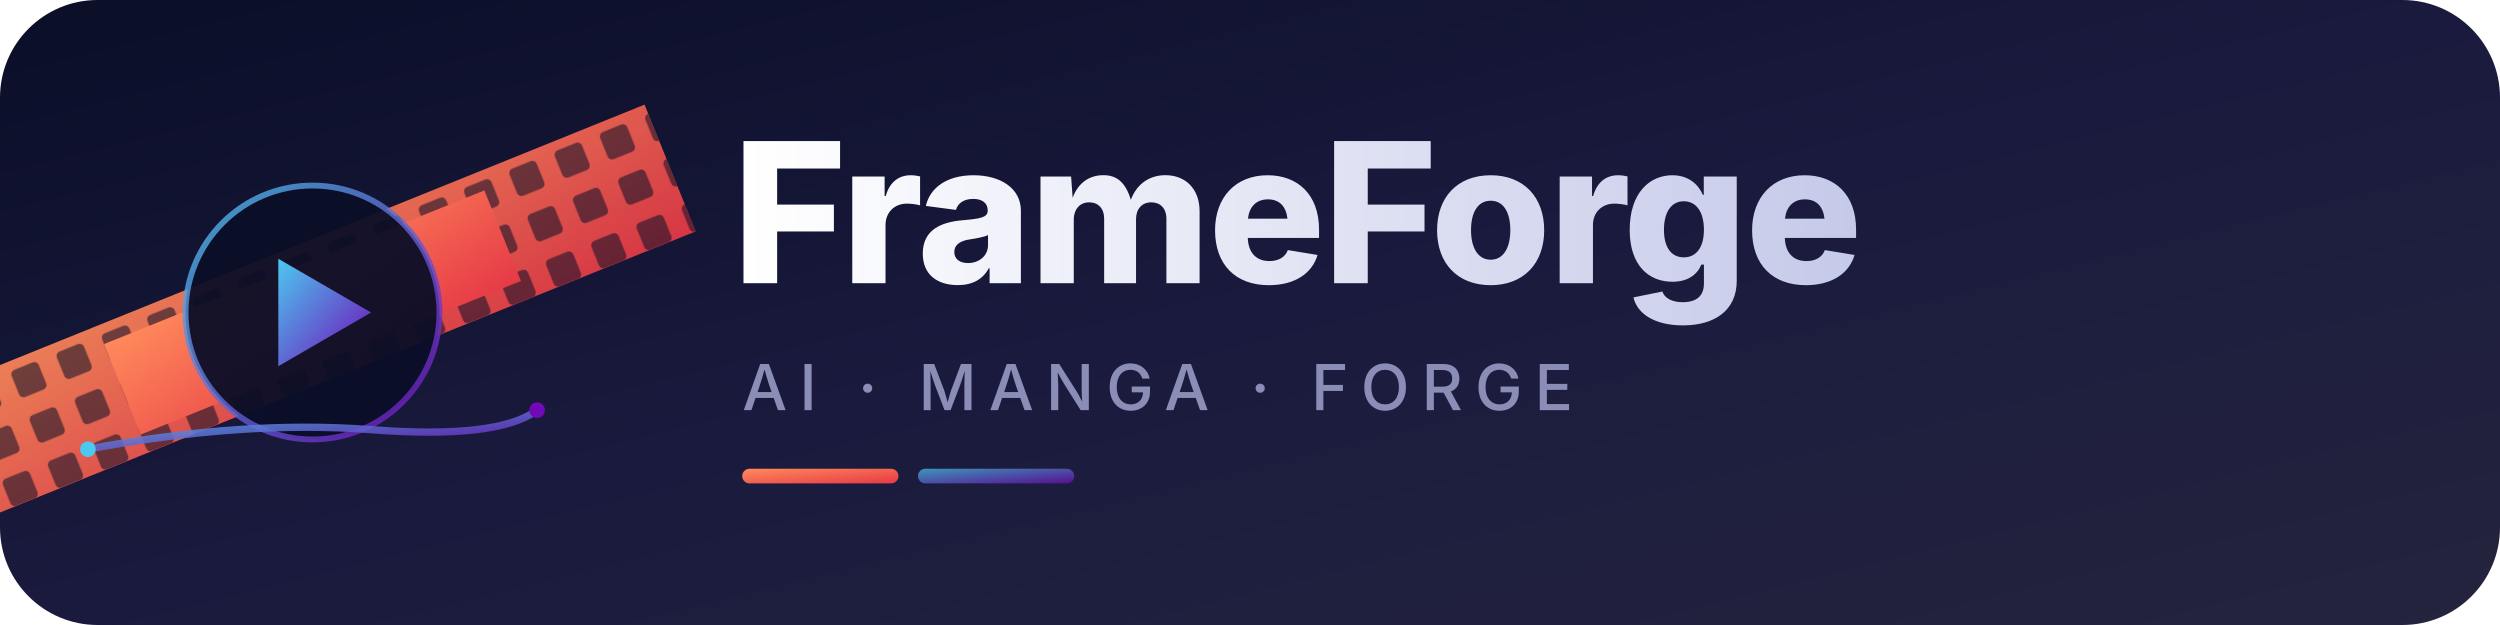
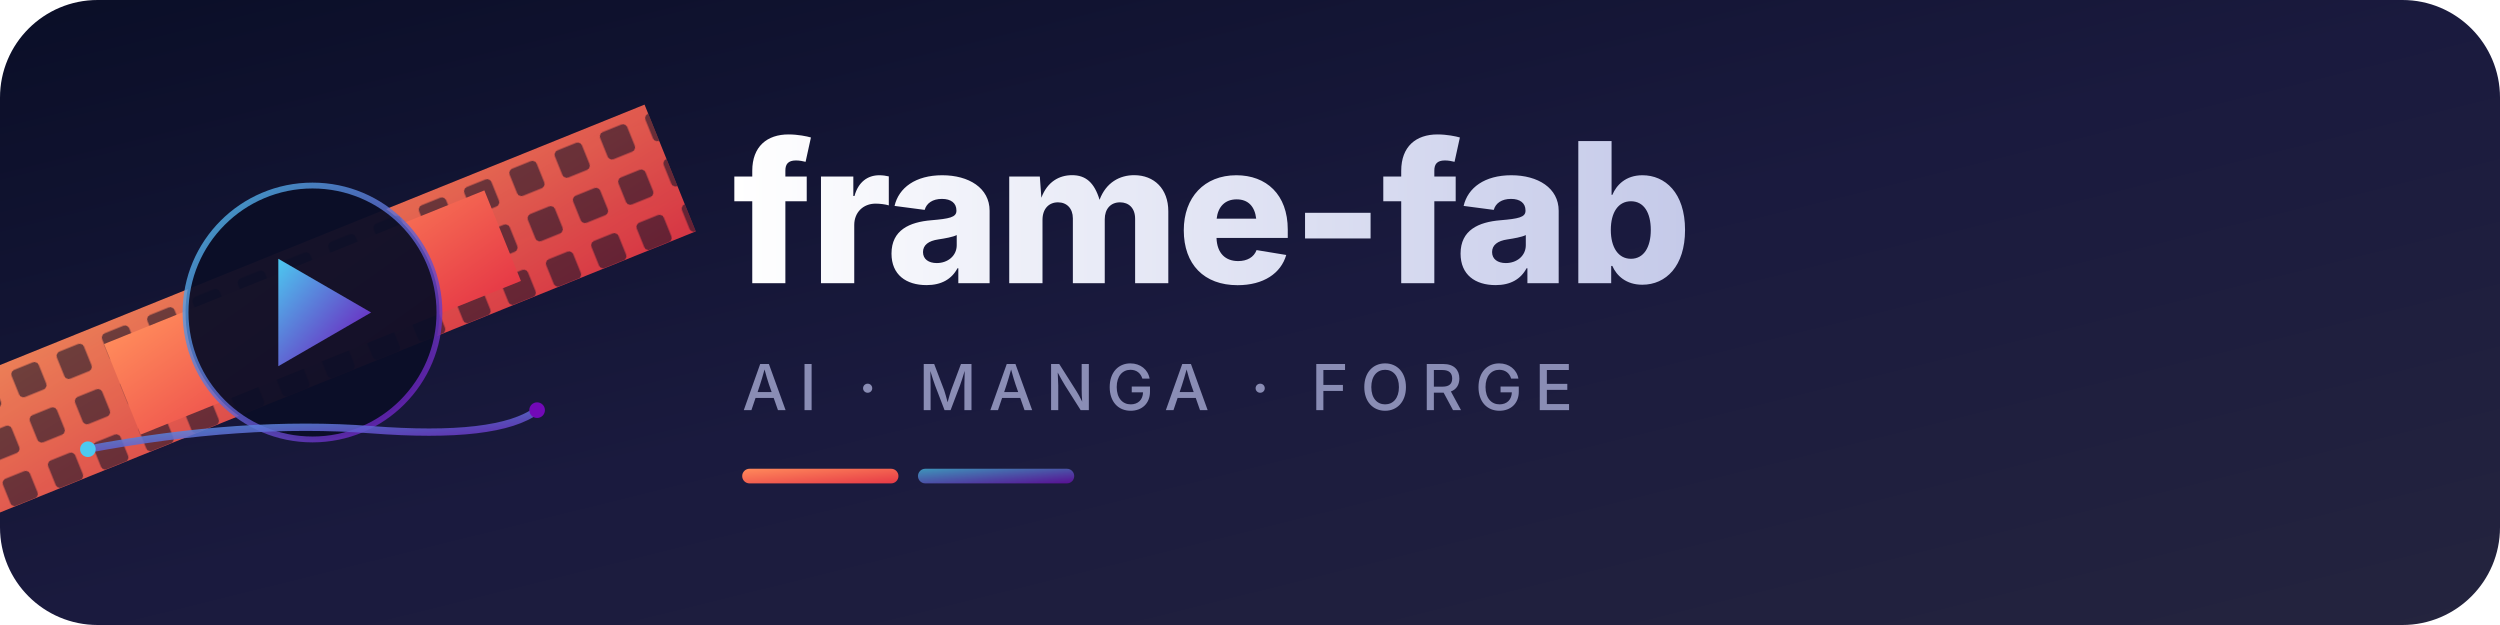
- <svg xmlns="http://www.w3.org/2000/svg" viewBox="0 0 512 128" role="img" aria-label="FrameForge horizontal logo">
+ <svg xmlns="http://www.w3.org/2000/svg" viewBox="0 0 512 128" role="img" aria-label="frame-fab horizontal logo">
  <defs>
    <linearGradient id="bgGrad" x1="0%" y1="0%" x2="100%" y2="100%">
      <stop offset="0%" stop-color="#0a0e27" />
      <stop offset="50%" stop-color="#1a1a3e" />
      <stop offset="100%" stop-color="#24243e" />
    </linearGradient>
    <linearGradient id="filmGrad" x1="0%" y1="0%" x2="100%" y2="100%">
      <stop offset="0%" stop-color="#ff8a5b" />
      <stop offset="100%" stop-color="#e63946" />
    </linearGradient>
    <linearGradient id="aiGrad" x1="0%" y1="0%" x2="100%" y2="100%">
      <stop offset="0%" stop-color="#4cc9f0" />
      <stop offset="100%" stop-color="#7209b7" />
    </linearGradient>
    <linearGradient id="textGrad" x1="0%" y1="0%" x2="100%" y2="0%">
      <stop offset="0%" stop-color="#ffffff" />
      <stop offset="100%" stop-color="#c5cae9" />
    </linearGradient>
    <pattern id="filmPerfH" x="0" y="0" width="10" height="10" patternUnits="userSpaceOnUse">
      <rect x="2" y="2" width="6" height="6" rx="1" fill="#0a0e27" />
    </pattern>
  </defs>
  <rect width="512" height="128" rx="20" ry="20" fill="url(#bgGrad)" />
  <g transform="translate(0, 0)">
    <g transform="rotate(-22 64 64)">
      <rect x="-15" y="50" width="158" height="28" fill="url(#filmGrad)" opacity="0.92" />
      <rect x="-15" y="50" width="158" height="28" fill="url(#filmPerfH)" opacity="0.55" />
      <rect x="22" y="54" width="84" height="20" fill="url(#filmGrad)" />
    </g>
    <circle cx="64" cy="64" r="26" fill="#0a0e27" opacity="0.95" />
    <circle cx="64" cy="64" r="26" fill="none" stroke="url(#aiGrad)" stroke-width="1.2" opacity="0.8" />
    <path d="M 57 53 L 76 64 L 57 75 Z" fill="url(#aiGrad)" />
    <path d="M 18 92 Q 50 86, 76 88 T 110 84" stroke="url(#aiGrad)" stroke-width="1.5" fill="none" stroke-linecap="round" opacity="0.85" />
    <circle cx="18" cy="92" r="1.6" fill="#4cc9f0" />
    <circle cx="110" cy="84" r="1.6" fill="#7209b7" />
  </g>
  <g transform="translate(150, 0)">
-     <text x="0" y="58" font-family="ui-sans-serif, -apple-system, BlinkMacSystemFont, 'Segoe UI', sans-serif" font-size="40" font-weight="800" fill="url(#textGrad)" letter-spacing="-0.5">FrameForge</text>
+     <text x="0" y="58" font-family="ui-sans-serif, -apple-system, BlinkMacSystemFont, 'Segoe UI', sans-serif" font-size="40" font-weight="800" fill="url(#textGrad)" letter-spacing="-0.5">frame-fab</text>
    <text x="2" y="84" font-family="ui-sans-serif, -apple-system, BlinkMacSystemFont, 'Segoe UI', sans-serif" font-size="13" font-weight="500" fill="#8a8db5" letter-spacing="2.5">AI · MANGA · FORGE</text>
    <rect x="2" y="96" width="32" height="3" rx="1.5" fill="url(#filmGrad)" />
    <rect x="38" y="96" width="32" height="3" rx="1.5" fill="url(#aiGrad)" opacity="0.7" />
  </g>
</svg>
